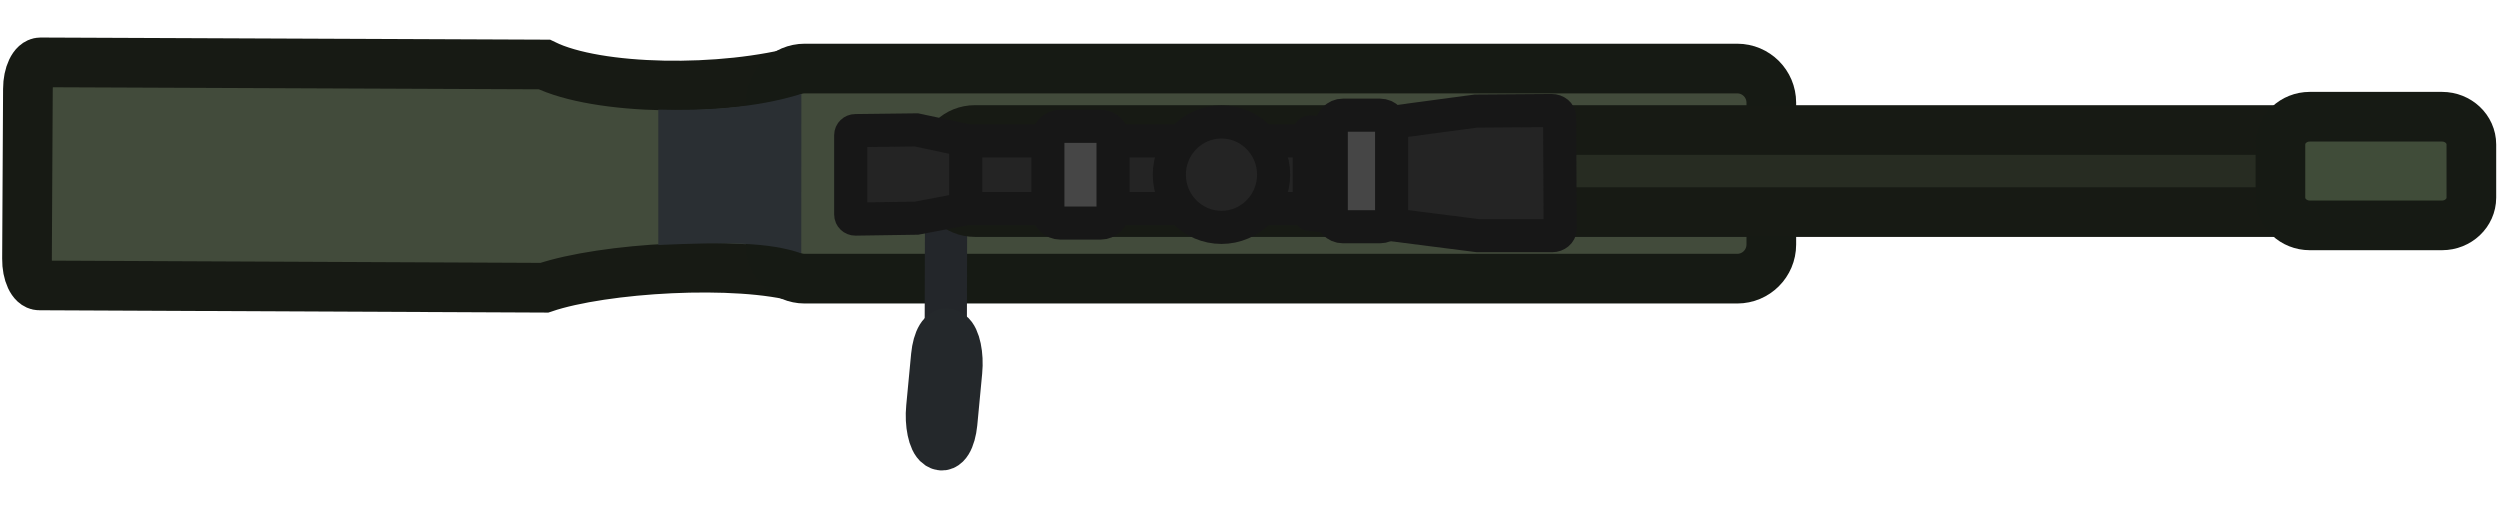
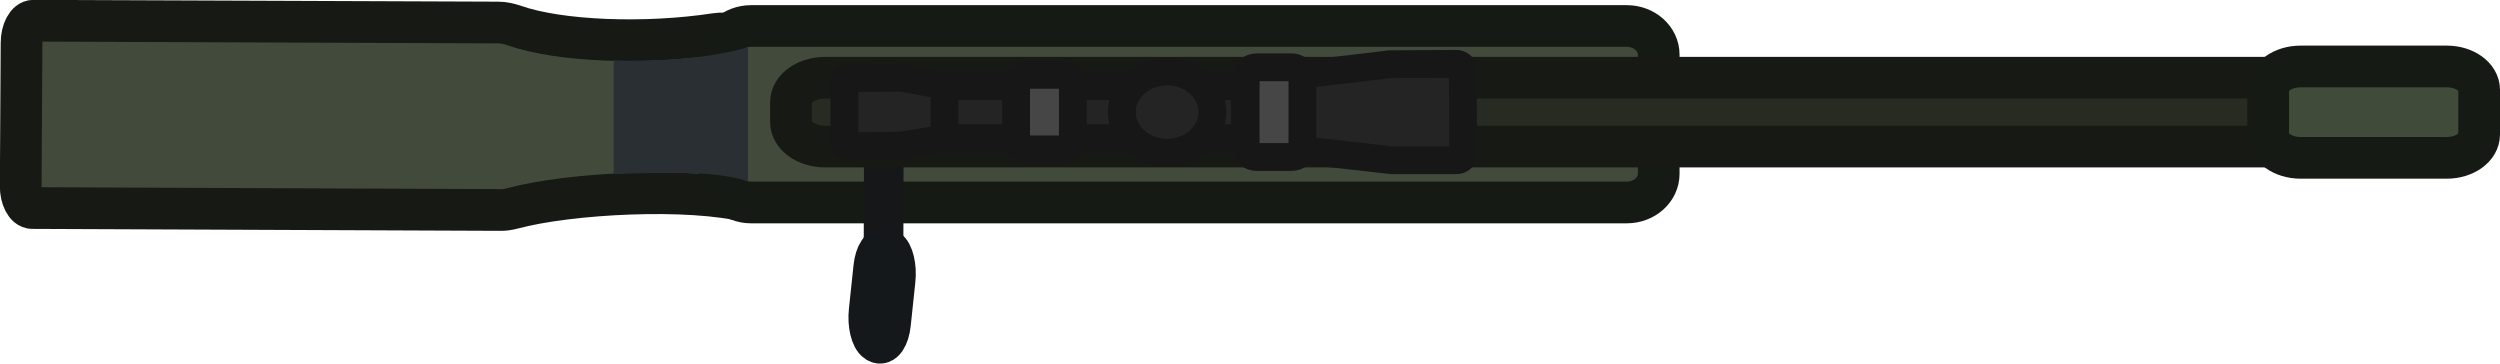
- <svg xmlns="http://www.w3.org/2000/svg" id="Layer_2" data-name="Layer 2" viewBox="0 0 151 31.27" version="1.1">
+ <svg xmlns="http://www.w3.org/2000/svg" id="Layer_2" data-name="Layer 2" viewBox="0 0 179.78 26.15" version="1.1">
  <defs id="defs1">
    <style id="style1">
      .cls-1 {
        fill: #242424;
      }

      .cls-1, .cls-2 {
        stroke: #171717;
        stroke-width: 2px;
      }

      .cls-1, .cls-2, .cls-3, .cls-4, .cls-5, .cls-6, .cls-7 {
        stroke-miterlimit: 5.89;
      }

      .cls-2 {
        fill: #464646;
      }

      .cls-8 {
+         fill: #23262a;
+       }
+ 
+       .cls-9, .cls-7 {
        fill: #2a2f33;
      }

      .cls-3 {
-         stroke: #000;
+         fill: #272c22;
      }

      .cls-3, .cls-4, .cls-5, .cls-6, .cls-7 {
        stroke-width: 3px;
      }

-       .cls-4 {
-         fill: #272c22;
-       }
- 
-       .cls-4, .cls-7 {
+       .cls-3, .cls-5 {
        stroke: #171a14;
      }

-       .cls-5 {
+       .cls-4, .cls-5 {
+         fill: #424b3b;
+       }
+ 
+       .cls-4, .cls-6 {
+         stroke: #161a14;
+       }
+ 
+       .cls-6 {
        fill: #404c39;
      }

-       .cls-5, .cls-6 {
-         stroke: #161a14;
-       }
- 
-       .cls-6, .cls-7 {
-         fill: #424b3b;
+       .cls-7 {
+         stroke: #24282b;
      }
    </style>
  </defs>
-   <path id="path8" class="cls-7" d="m 49.282,7.187 -0.013,7.374 c 0,0.882 -0.138,2.405 -0.832,2.223 -3.931,-1.108 -11.991,-0.61 -15.559,0.595 L 2.374,17.239 c -0.413,0 -0.752,-0.721 -0.743,-1.603 L 1.686,5.37 c 0,-0.882 0.349,-1.603 0.761,-1.603 L 32.878,3.895 c 3.205,1.569 10.76,1.7 15.677,0.333 0.413,0 0.736,2.085 0.727,2.967 z" />
-   <rect class="cls-6" x="46.547" y="4.14" width="60.44" height="12.691" rx="2.06" ry="2.06" id="rect1" />
-   <path id="path2" d="m 58.387,24.741 0.03,-11.54 h -2.55 c 0,0 -0.03,11.507 -0.03,11.507 h 2.55 z" style="stroke-width:1.28;fill:#23262a;fill-opacity:1" />
-   <path id="path4" class="cls-3" d="m 57.534,25.547 0.296,-3.119 c 0.096,-0.978 -0.112,-1.974 -0.464,-2.219 l -0.032,-0.017 c -0.352,-0.253 -0.712,0.341 -0.808,1.31 l -0.296,3.119 c -0.096,0.978 0.112,1.974 0.464,2.219 l 0.032,0.017 c 0.352,0.253 0.712,-0.341 0.808,-1.31 z" style="fill:#2a2f33;fill-opacity:1;stroke:#24282b;stroke-opacity:1" />
-   <rect class="cls-4" x="57.016" y="7.853" width="90.158" height="4.956" rx="1.866" ry="1.764" id="rect2" />
-   <path id="path28" class="cls-8" d="m 48.403,5.675 -0.006,9.627 c -1.932,-0.676 -4.499,-0.687 -8.636,-0.505 V 6.621 c 2.633,0.078 5.845,-0.074 8.636,-0.95 z" style="stroke-width:1.141" />
-   <rect class="cls-5" x="137.738" y="7.05" width="11.532" height="6.562" rx="1.772" ry="1.675" id="rect3" />
-   <path id="path12" class="cls-1" d="M 88.554,11.968 V 9.143 c 0,-0.349 -0.28,-0.633 -0.626,-0.633 H 57.457 c -0.345,0 -0.626,0.284 -0.626,0.633 v 2.825 c 0,0.349 0.28,0.633 0.626,0.633 h 30.472 c 0.345,0 0.626,-0.284 0.626,-0.633 z" />
-   <path id="path14" class="cls-1" d="m 58.33,8.533 c 0.022,0.055 0,0.207 0,0.207 v 3.61 c 0,0 0.043,0.153 0,0.196 -0.043,0.076 -0.173,0.098 -0.173,0.098 l -2.794,0.534 -3.7,0.055 c -0.151,0 -0.28,-0.12 -0.28,-0.273 V 8.162 c 0,-0.153 0.129,-0.273 0.28,-0.273 l 3.689,-0.044 2.815,0.6 c 0,0 0.14,0.044 0.151,0.076 z" />
-   <path id="path16" class="cls-1" d="m 79.081,12.926 c -0.032,-0.087 0,-0.305 0,-0.305 V 8.302 c 0,0 -0.065,-0.218 -0.022,-0.284 0.076,-0.109 0.313,0 0.313,0 l 9.772,-1.309 4.573,-0.033 c 0.27,0 0.485,0.174 0.485,0.404 l 0.032,6.75 c 0,0.218 -0.216,0.404 -0.485,0.404 h -4.487 c 0,0 -9.923,-1.265 -9.923,-1.265 0,0 -0.237,0 -0.259,-0.033 v 0 z" />
-   <path id="path18" class="cls-1" d="m 70.627,10.55 c 0,1.756 1.413,3.184 3.15,3.184 1.737,0 3.15,-1.429 3.15,-3.184 0,-1.756 -1.413,-3.184 -3.15,-3.184 -1.737,0 -3.15,1.429 -3.15,3.184 z" />
-   <path id="path20" class="cls-2" d="M 84.054,12.954 V 7.688 c 0,-0.407 -0.31,-0.731 -0.699,-0.731 h -2.247 c -0.39,0 -0.699,0.324 -0.699,0.731 v 5.276 c 0,0.407 0.31,0.731 0.699,0.731 h 2.247 c 0.39,0 0.699,-0.324 0.699,-0.731 z" />
-   <path id="path22" class="cls-2" d="M 67.229,12.709 V 8.391 c 0,-0.425 -0.334,-0.763 -0.755,-0.763 h -2.427 c -0.421,0 -0.755,0.338 -0.755,0.763 v 4.319 c 0,0.425 0.334,0.763 0.755,0.763 h 2.427 c 0.421,0 0.755,-0.338 0.755,-0.763 z" />
+   <g id="Layer_14" data-name="Layer 14">
+     <path id="path8" class="cls-5" d="M54.77,4.92v7.37c-.01,.88-.17,2.4-.95,2.22-4.25-1.07-12.82-.64-16.99,.48-.28,.07-.55,.12-.84,.11l-33.67-.14c-.46,0-.84-.72-.83-1.6l.06-10.27c0-.88,.39-1.6,.85-1.6l33.43,.13c.39,0,.77,.09,1.13,.21,3.27,1.16,9.5,1.38,14.51,.61,1.7-.26,3.3,.91,3.29,2.45,0,0,0,.02,0,.03h0Z" />
+     <path id="rect1" class="cls-4" d="M54.02,1.87h62.96c1.27,0,2.3,.92,2.3,2.06V12.5c0,1.14-1.03,2.06-2.3,2.06H54.02c-1.27,0-2.3-.92-2.3-2.06V3.93c0-1.14,1.03-2.06,2.3-2.06Z" />
+     <path id="path2" class="cls-8" d="M64.95,22.47l.03-11.54h-2.85l-.03,11.51h2.85v.03Z" style="fill:#151719;fill-opacity:1" />
+     <path id="path4" class="cls-7" d="M64,23.28l.33-3.12c.11-.98-.13-1.97-.52-2.22l-.04-.02c-.39-.25-.8,.34-.9,1.31l-.33,3.12c-.11,.98,.13,1.97,.52,2.22l.04,.02c.39,.25,.8-.34,.9-1.31Z" style="fill:#151719;fill-opacity:1;stroke:#14181a;stroke-opacity:1" />
+     <path id="rect2" class="cls-3" d="M59.34,5.59h113.73c1.36,0,2.46,.79,2.46,1.76v1.43c0,.97-1.1,1.76-2.46,1.76H59.34c-1.36,0-2.46-.79-2.46-1.76v-1.43c0-.97,1.1-1.76,2.46-1.76Z" />
+     <path id="path28" class="cls-9" d="M53.79,3.41V13.03c-2.17-.68-5.04-.69-9.66-.51V4.35c2.94,.08,6.53-.07,9.66-.95h0Z" />
+     <path id="rect3" class="cls-6" d="M165.44,4.78h10.51c1.29,0,2.33,.75,2.33,1.68v3.21c0,.93-1.04,1.68-2.33,1.68h-10.51c-1.29,0-2.33-.75-2.33-1.68v-3.21c0-.93,1.04-1.68,2.33-1.68Z" />
+     <path id="path12" class="cls-1" d="M99.25,9.36v-2.59c0-.32-.29-.58-.65-.58h-31.58c-.36,0-.65,.26-.65,.58v2.59c0,.32,.29,.58,.65,.58h31.58c.36,0,.65-.26,.65-.58Z" />
+     <path id="path14" class="cls-1" d="M67.92,6.21c.02,.05,0,.19,0,.19v3.31s.04,.14,0,.18c-.04,.07-.18,.09-.18,.09l-2.9,.49-3.83,.05c-.16,0-.29-.11-.29-.25V5.87c0-.14,.13-.25,.29-.25l3.82-.04,2.92,.55s.15,.04,.16,.07h.01Z" />
+     <path id="path16" class="cls-1" d="M89.52,10.32c-.03-.08,0-.28,0-.28v-3.96s-.07-.2-.02-.26c.08-.1,.32,0,.32,0l10.13-1.2,4.74-.03c.28,0,.5,.16,.5,.37l.03,6.19c0,.2-.22,.37-.5,.37h-4.65l-10.29-1.16s-.25,0-.27-.03h0Z" />
+     <path id="path18" class="cls-1" d="M80.67,8.06c0,1.61,1.46,2.92,3.26,2.92s3.26-1.31,3.26-2.92-1.46-2.92-3.26-2.92-3.26,1.31-3.26,2.92Z" />
+     <path id="path20" class="cls-2" d="M93.66,10.58V5.54c0-.39-.35-.7-.78-.7h-2.52c-.44,0-.78,.31-.78,.7v5.05c0,.39,.35,.7,.78,.7h2.52c.44,0,.78-.31,.78-.7h0Z" />
+     <path id="path22" class="cls-2" d="M77.15,10.04v-3.96c0-.39-.35-.7-.78-.7h-2.52c-.44,0-.78,.31-.78,.7v3.96c0,.39,.35,.7,.78,.7h2.52c.44,0,.78-.31,.78-.7Z" />
+   </g>
</svg>
